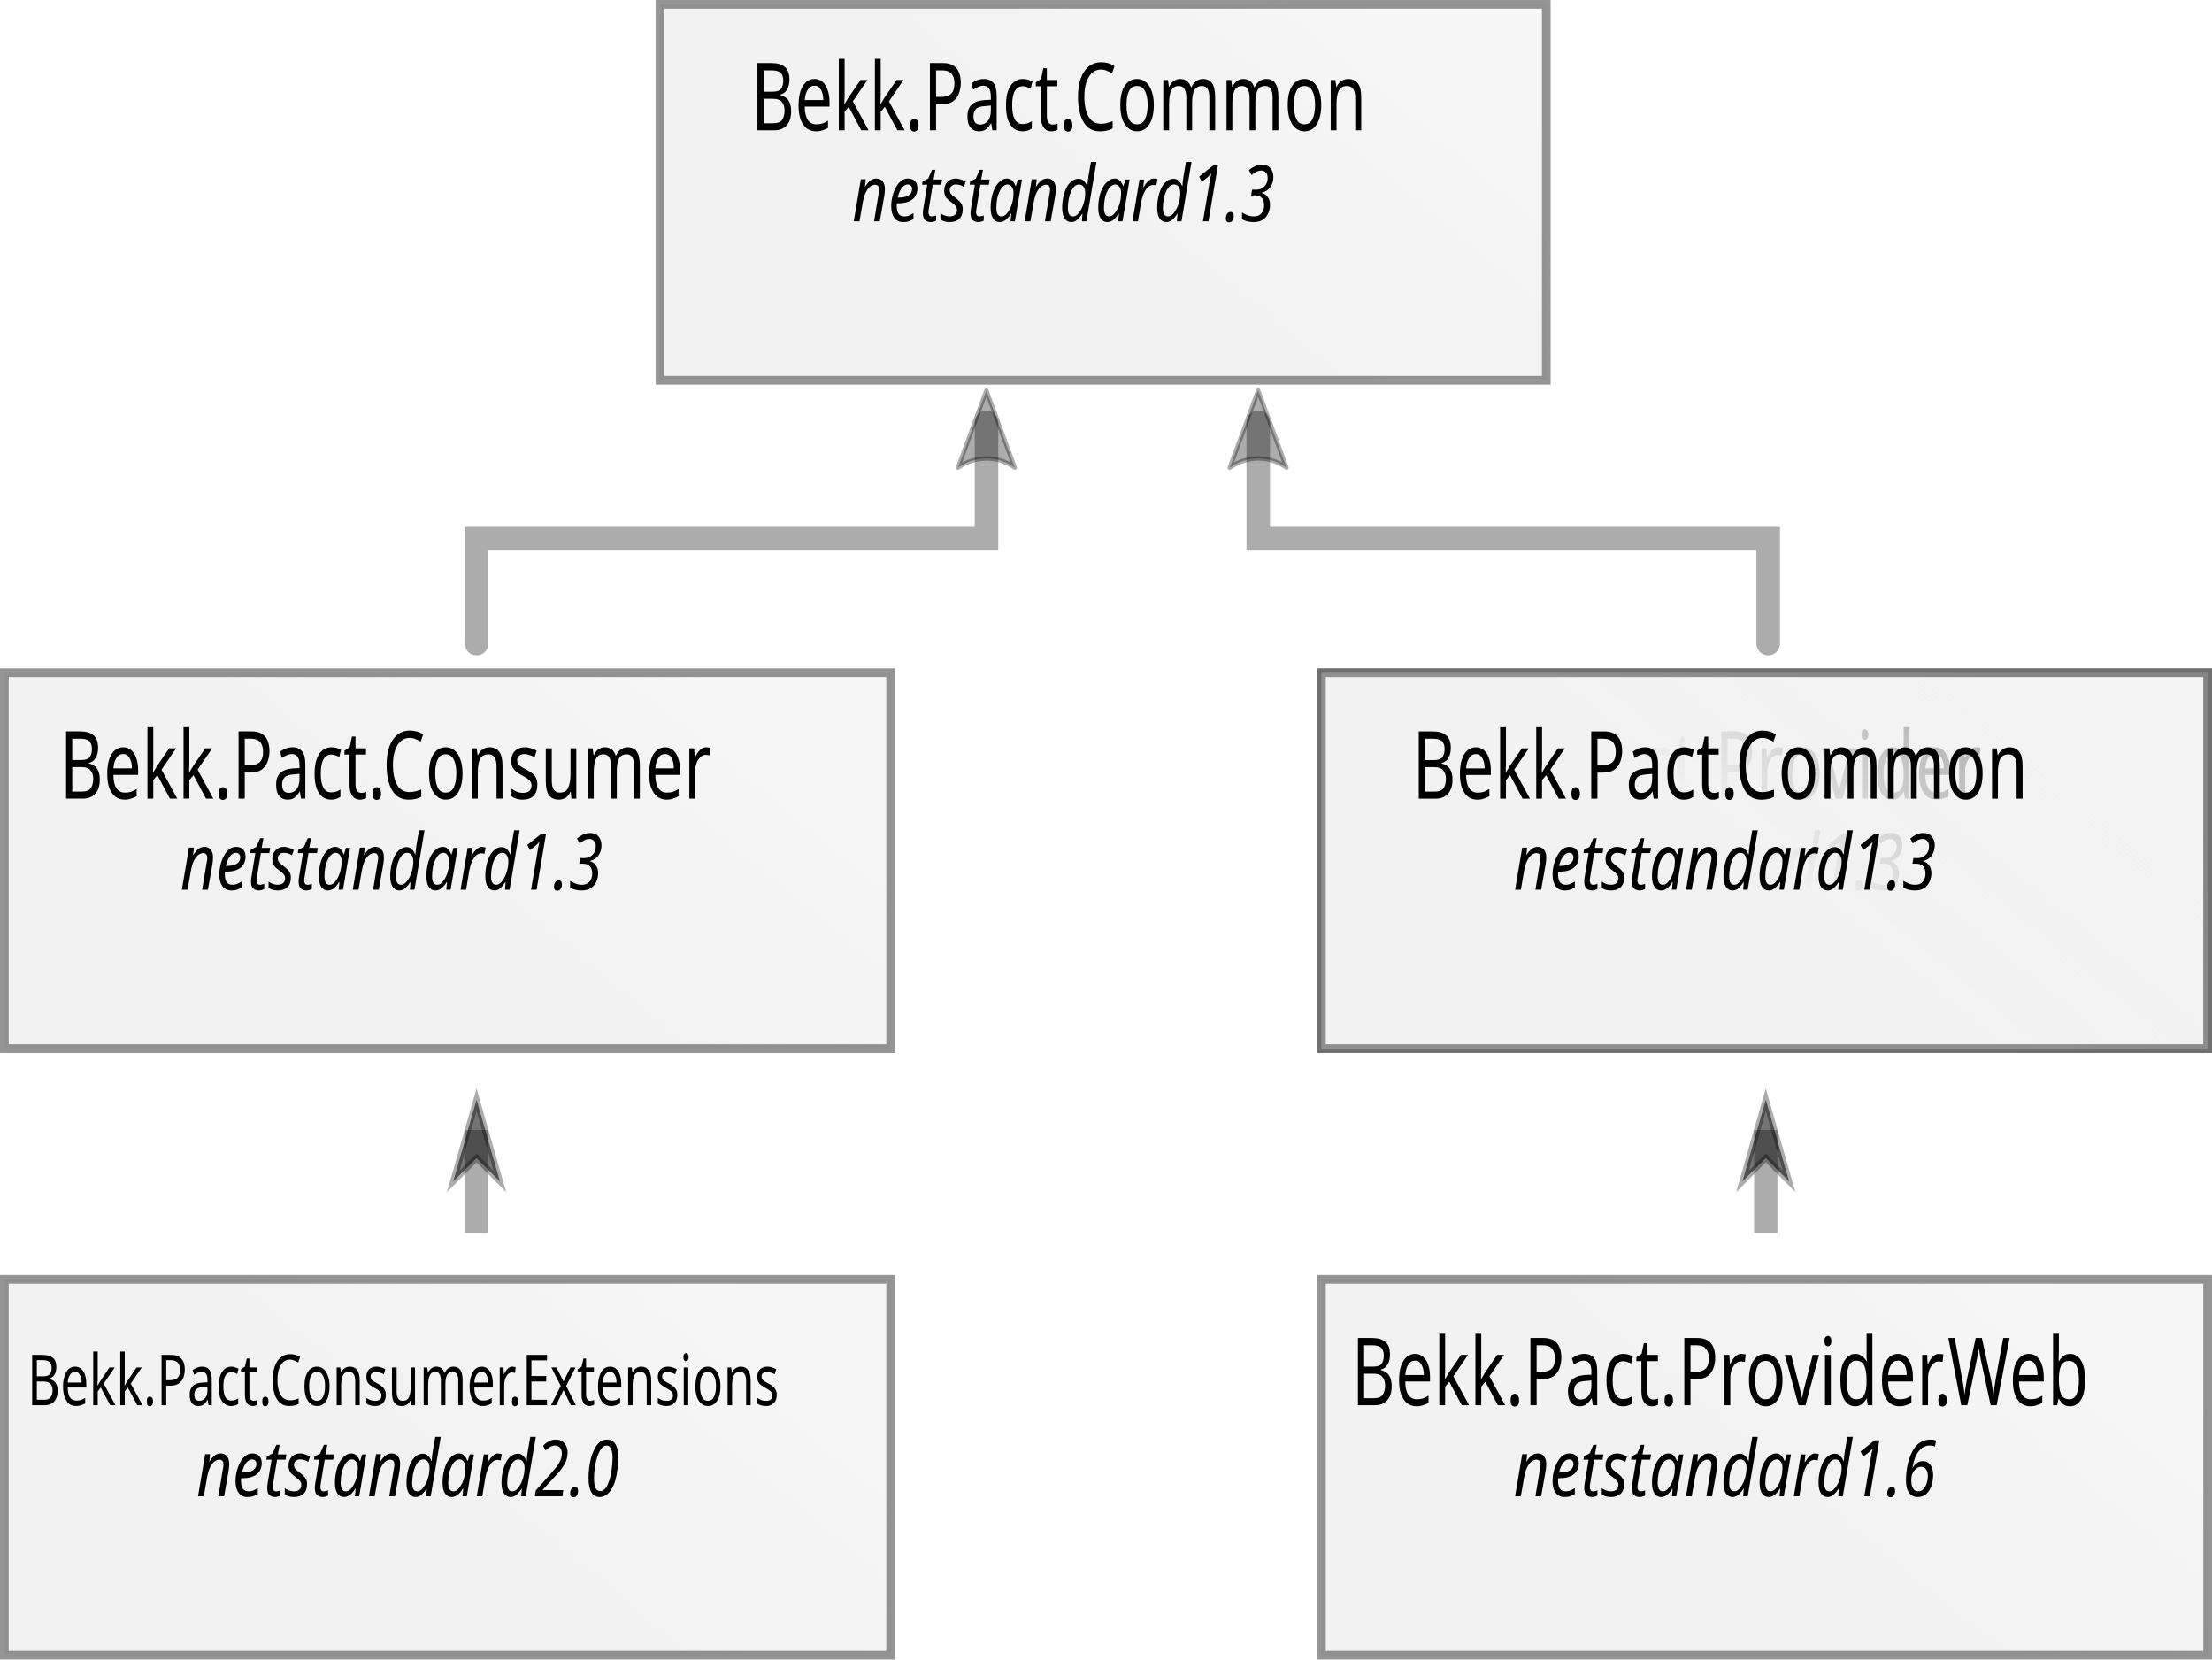
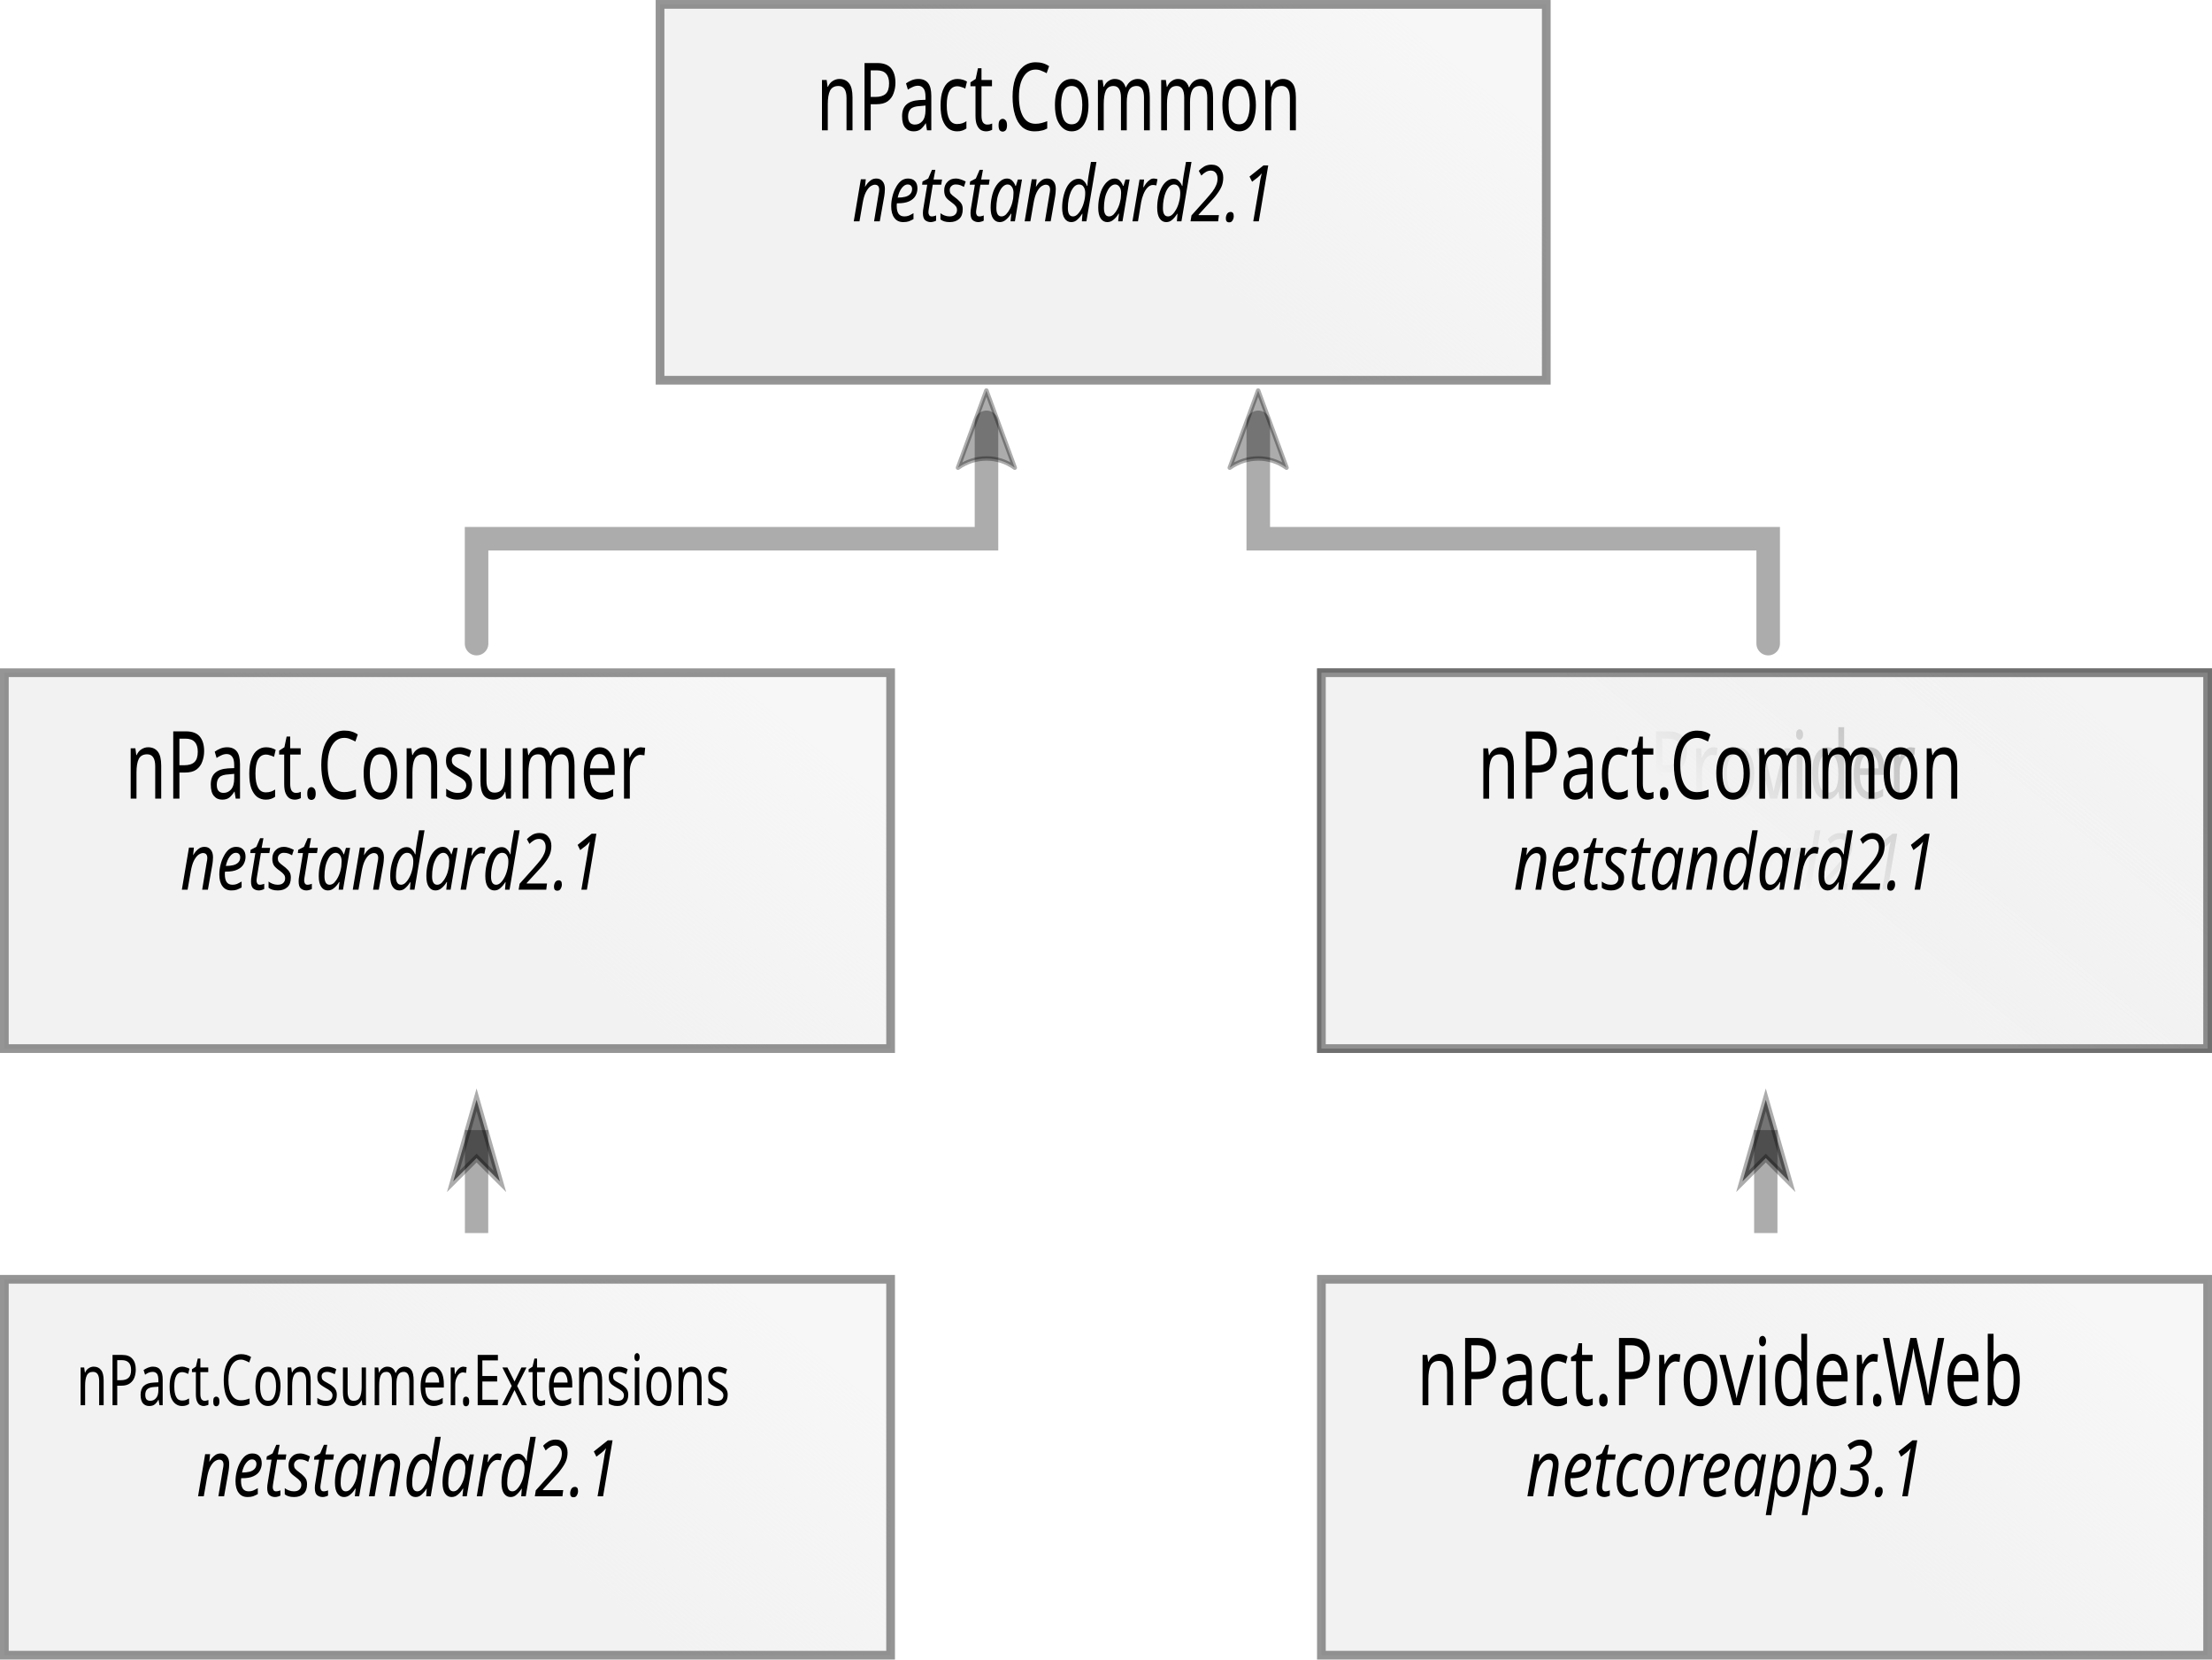
<svg xmlns="http://www.w3.org/2000/svg" xmlns:xlink="http://www.w3.org/1999/xlink" width="156.437mm" height="117.358mm" viewBox="0 0 156.437 117.358" version="1.1" id="svg8">
  <defs id="defs2">
    <marker style="overflow:visible" id="marker2199" refX="0" refY="0" orient="auto">
      <path transform="matrix(-0.2,0,0,-0.2,-1.2,0)" style="fill:#000000;fill-opacity:0.545;fill-rule:evenodd;stroke:#000000;stroke-width:1pt;stroke-opacity:0.325" d="M 0,0 5,-5 -12.5,0 5,5 Z" id="path2197" />
    </marker>
    <marker orient="auto" refY="0" refX="0" id="Arrow1Send" style="overflow:visible">
      <path id="path1076" d="M 0,0 5,-5 -12.5,0 5,5 Z" style="fill:#000000;fill-opacity:0.545;fill-rule:evenodd;stroke:#000000;stroke-width:1pt;stroke-opacity:0.325" transform="matrix(-0.2,0,0,-0.2,-1.2,0)" />
    </marker>
    <marker orient="auto" refY="0" refX="0" id="marker1655" style="overflow:visible">
      <path id="path1653" style="fill:#000000;fill-opacity:0.325;fill-rule:evenodd;stroke:#000000;stroke-width:0.625;stroke-linejoin:round;stroke-opacity:0.325" d="M 8.719,4.034 -2.207,0.016 8.719,-4.002 c -1.745,2.372 -1.735,5.617 -6e-7,8.035 z" transform="matrix(-0.3,0,0,-0.3,0.69,0)" />
    </marker>
    <marker orient="auto" refY="0" refX="0" id="Arrow2Send" style="overflow:visible">
      <path id="path1094" style="fill:#000000;fill-opacity:0.325;fill-rule:evenodd;stroke:#000000;stroke-width:0.625;stroke-linejoin:round;stroke-opacity:0.325" d="M 8.719,4.034 -2.207,0.016 8.719,-4.002 c -1.745,2.372 -1.735,5.617 -6e-7,8.035 z" transform="matrix(-0.3,0,0,-0.3,0.69,0)" />
    </marker>
    <linearGradient id="linearGradient4510">
      <stop style="stop-color:#f2f2f2;stop-opacity:1;" offset="0" id="stop4506" />
      <stop style="stop-color:#f2f2f2;stop-opacity:0.64" offset="1" id="stop4508" />
    </linearGradient>
    <linearGradient xlink:href="#linearGradient4510" id="linearGradient4608" gradientUnits="userSpaceOnUse" gradientTransform="matrix(0.6967375,0,0,0.5451591,49.75534,-66.27515)" x1="73.705" y1="55.662" x2="100.92" y2="81.554" />
    <linearGradient xlink:href="#linearGradient4510" id="linearGradient4632" gradientUnits="userSpaceOnUse" gradientTransform="matrix(0.6967375,0,0,0.5451591,49.75534,-66.27515)" x1="73.705" y1="55.662" x2="100.92" y2="81.554" />
    <linearGradient xlink:href="#linearGradient4510" id="linearGradient178" gradientUnits="userSpaceOnUse" gradientTransform="matrix(0.6967375,0,0,0.5451591,49.75534,-66.27515)" x1="73.705" y1="55.662" x2="100.92" y2="81.554" />
    <linearGradient xlink:href="#linearGradient4510" id="linearGradient204" gradientUnits="userSpaceOnUse" gradientTransform="matrix(0.6967375,0,0,0.5451591,49.75534,-66.27515)" x1="73.705" y1="55.662" x2="100.92" y2="81.554" />
    <linearGradient xlink:href="#linearGradient4510" id="linearGradient228" gradientUnits="userSpaceOnUse" gradientTransform="matrix(0.6967375,0,0,0.5451591,101.472,-152.2023)" x1="73.705" y1="55.662" x2="100.92" y2="81.554" />
    <linearGradient xlink:href="#linearGradient4510" id="linearGradient2452" gradientUnits="userSpaceOnUse" gradientTransform="matrix(0.6967375,0,0,0.5451591,54.69985,-62.04181)" x1="73.705" y1="55.662" x2="100.92" y2="81.554" />
    <linearGradient xlink:href="#linearGradient4510" id="linearGradient2474" gradientUnits="userSpaceOnUse" gradientTransform="matrix(0.6967375,0,0,0.5451591,101.472,-109.3055)" x1="73.705" y1="55.662" x2="100.92" y2="81.554" />
    <linearGradient xlink:href="#linearGradient4510" id="linearGradient2495" gradientUnits="userSpaceOnUse" gradientTransform="matrix(0.6967375,0,0,0.5451591,8.328572,-152.2023)" x1="73.705" y1="55.662" x2="100.92" y2="81.554" />
  </defs>
  <g id="layer1" transform="translate(-28.03504,-17.89216)">
    <flowRoot xml:space="preserve" id="flowRoot4526" style="font-style:normal;font-weight:normal;font-size:40px;line-height:1.25;font-family:sans-serif;letter-spacing:0px;word-spacing:0px;fill:#000000;fill-opacity:1;stroke:none">
      <flowRegion id="flowRegion4528">
        <rect id="rect4530" width="213.142" height="42.426" x="272.741" y="153.783" />
      </flowRegion>
      <flowPara id="flowPara4532" />
    </flowRoot>
    <rect transform="scale(1,-1)" style="fill:url(#linearGradient2452);fill-opacity:1;stroke:#595959;stroke-width:0.616;stroke-miterlimit:4;stroke-dasharray:none;stroke-opacity:0.639" y="-44.782" x="74.714" height="26.581" width="62.677" id="rect10" />
    <text transform="scale(0.8476325,1.179757)" id="text4516" y="22.975" x="125.082" style="font-style:normal;font-variant:normal;font-weight:normal;font-stretch:normal;font-size:5.644px;line-height:1.25;font-family:sans-serif;-inkscape-font-specification:'sans-serif, Normal';font-variant-ligatures:normal;font-variant-caps:normal;font-variant-numeric:normal;font-feature-settings:normal;text-align:center;letter-spacing:0px;word-spacing:0px;writing-mode:lr-tb;text-anchor:middle;fill:#000000;fill-opacity:1;stroke:none;stroke-width:0.141" xml:space="preserve">
-       <tspan style="font-style:normal;font-variant:normal;font-weight:normal;font-stretch:normal;font-size:5.644px;font-family:sans-serif;-inkscape-font-specification:'sans-serif, Normal';font-variant-ligatures:normal;font-variant-caps:normal;font-variant-numeric:normal;font-feature-settings:normal;text-align:center;writing-mode:lr-tb;text-anchor:middle;stroke-width:0.141" y="22.975" x="125.082" id="tspan4514">Bekk.Pact.Common</tspan>
+       <tspan style="font-style:normal;font-variant:normal;font-weight:normal;font-stretch:normal;font-size:5.644px;font-family:sans-serif;-inkscape-font-specification:'sans-serif, Normal';font-variant-ligatures:normal;font-variant-caps:normal;font-variant-numeric:normal;font-feature-settings:normal;text-align:center;writing-mode:lr-tb;text-anchor:middle;stroke-width:0.141" y="22.975" x="125.082" id="tspan4514">nPact.Common</tspan>
    </text>
    <text transform="scale(0.8924333,1.120532)" id="text4520" y="29.936" x="118.909" style="font-style:italic;font-variant:normal;font-weight:normal;font-stretch:normal;font-size:4.939px;line-height:1.25;font-family:sans-serif;-inkscape-font-specification:'sans-serif, Italic';font-variant-ligatures:normal;font-variant-caps:normal;font-variant-numeric:normal;font-feature-settings:normal;text-align:center;letter-spacing:0px;word-spacing:0px;writing-mode:lr-tb;text-anchor:middle;fill:#000000;fill-opacity:1;stroke:none;stroke-width:0.127" xml:space="preserve">
-       <tspan style="font-style:italic;font-variant:normal;font-weight:normal;font-stretch:normal;font-size:4.939px;font-family:sans-serif;-inkscape-font-specification:'sans-serif, Italic';font-variant-ligatures:normal;font-variant-caps:normal;font-variant-numeric:normal;font-feature-settings:normal;text-align:center;writing-mode:lr-tb;text-anchor:middle;stroke-width:0.127" y="29.936" x="118.909" id="tspan4518">netstandard1.3</tspan>
+       <tspan style="font-style:italic;font-variant:normal;font-weight:normal;font-stretch:normal;font-size:4.939px;font-family:sans-serif;-inkscape-font-specification:'sans-serif, Italic';font-variant-ligatures:normal;font-variant-caps:normal;font-variant-numeric:normal;font-feature-settings:normal;text-align:center;writing-mode:lr-tb;text-anchor:middle;stroke-width:0.127" y="29.936" x="118.909" id="tspan4518">netstandard2.1</tspan>
    </text>
    <flowRoot transform="matrix(0.2645833,0,0,0.2645833,4.677236,-8.776915)" style="font-style:normal;font-weight:normal;font-size:40px;line-height:1.25;font-family:sans-serif;letter-spacing:0px;word-spacing:0px;fill:#000000;fill-opacity:1;stroke:none" id="flowRoot4534" xml:space="preserve">
      <flowRegion id="flowRegion4536">
        <rect y="156.814" x="273.751" height="53.437" width="226.837" id="rect4538" />
      </flowRegion>
      <flowPara style="font-style:normal;font-variant:normal;font-weight:normal;font-stretch:normal;font-size:10.667px;font-family:sans-serif;-inkscape-font-specification:'sans-serif, Normal';font-variant-ligatures:normal;font-variant-caps:normal;font-variant-numeric:normal;font-feature-settings:normal;text-align:start;writing-mode:lr-tb;text-anchor:start" id="flowPara4540">Common interfaces and base types</flowPara>
    </flowRoot>
    <g transform="translate(51.71666,43.03039)" id="g4630" clip-path="none">
      <g id="g4628">
        <rect transform="scale(1,-1)" style="fill:url(#linearGradient4632);fill-opacity:1;stroke:#595959;stroke-width:0.616;stroke-miterlimit:4;stroke-dasharray:none;stroke-opacity:0.639" y="-49.015" x="69.77" height="26.581" width="62.677" id="rect4610" />
        <text transform="scale(0.8476325,1.179757)" id="text4614" y="26.563" x="119.249" style="font-style:normal;font-variant:normal;font-weight:normal;font-stretch:normal;font-size:5.644px;line-height:1.25;font-family:sans-serif;-inkscape-font-specification:'sans-serif, Normal';font-variant-ligatures:normal;font-variant-caps:normal;font-variant-numeric:normal;font-feature-settings:normal;text-align:center;letter-spacing:0px;word-spacing:0px;writing-mode:lr-tb;text-anchor:middle;fill:#000000;fill-opacity:1;stroke:none;stroke-width:0.141" xml:space="preserve">
-           <tspan style="font-style:normal;font-variant:normal;font-weight:normal;font-stretch:normal;font-size:5.644px;font-family:sans-serif;-inkscape-font-specification:'sans-serif, Normal';font-variant-ligatures:normal;font-variant-caps:normal;font-variant-numeric:normal;font-feature-settings:normal;text-align:center;writing-mode:lr-tb;text-anchor:middle;stroke-width:0.141" y="26.563" x="119.249" id="tspan4612">Bekk.Pact.Provider</tspan>
+           <tspan style="font-style:normal;font-variant:normal;font-weight:normal;font-stretch:normal;font-size:5.644px;font-family:sans-serif;-inkscape-font-specification:'sans-serif, Normal';font-variant-ligatures:normal;font-variant-caps:normal;font-variant-numeric:normal;font-feature-settings:normal;text-align:center;writing-mode:lr-tb;text-anchor:middle;stroke-width:0.141" y="26.563" x="119.249" id="tspan4612">nPact.Provider</tspan>
        </text>
        <text transform="scale(0.8924333,1.120532)" id="text4618" y="33.714" x="113.369" style="font-style:italic;font-variant:normal;font-weight:normal;font-stretch:normal;font-size:4.939px;line-height:1.25;font-family:sans-serif;-inkscape-font-specification:'sans-serif, Italic';font-variant-ligatures:normal;font-variant-caps:normal;font-variant-numeric:normal;font-feature-settings:normal;text-align:center;letter-spacing:0px;word-spacing:0px;writing-mode:lr-tb;text-anchor:middle;fill:#000000;fill-opacity:1;stroke:none;stroke-width:0.127" xml:space="preserve">
-           <tspan style="font-style:italic;font-variant:normal;font-weight:normal;font-stretch:normal;font-size:4.939px;font-family:sans-serif;-inkscape-font-specification:'sans-serif, Italic';font-variant-ligatures:normal;font-variant-caps:normal;font-variant-numeric:normal;font-feature-settings:normal;text-align:center;writing-mode:lr-tb;text-anchor:middle;stroke-width:0.127" y="33.714" x="113.369" id="tspan4616">netstandard1.3</tspan>
+           <tspan style="font-style:italic;font-variant:normal;font-weight:normal;font-stretch:normal;font-size:4.939px;font-family:sans-serif;-inkscape-font-specification:'sans-serif, Italic';font-variant-ligatures:normal;font-variant-caps:normal;font-variant-numeric:normal;font-feature-settings:normal;text-align:center;writing-mode:lr-tb;text-anchor:middle;stroke-width:0.127" y="33.714" x="113.369" id="tspan4616">netstandard2.1</tspan>
        </text>
        <flowRoot transform="matrix(0.2645833,0,0,0.2645833,-0.2672695,-4.543582)" style="font-style:normal;font-weight:normal;font-size:40px;line-height:1.25;font-family:sans-serif;letter-spacing:0px;word-spacing:0px;fill:#000000;fill-opacity:1;stroke:none" id="flowRoot4626" xml:space="preserve">
          <flowRegion id="flowRegion4622">
            <rect y="156.814" x="273.751" height="53.437" width="226.837" id="rect4620" />
          </flowRegion>
          <flowPara style="font-style:normal;font-variant:normal;font-weight:normal;font-stretch:normal;font-size:10.667px;font-family:sans-serif;-inkscape-font-specification:'sans-serif, Normal';font-variant-ligatures:normal;font-variant-caps:normal;font-variant-numeric:normal;font-feature-settings:normal;text-align:start;writing-mode:lr-tb;text-anchor:start" id="flowPara4624">Package for building Provider tests</flowPara>
        </flowRoot>
      </g>
    </g>
    <rect id="rect2454" width="62.677" height="26.581" x="121.487" y="-92.045" style="fill:url(#linearGradient2474);fill-opacity:1;stroke:#595959;stroke-width:0.616;stroke-miterlimit:4;stroke-dasharray:none;stroke-opacity:0.639" transform="scale(1,-1)" />
    <text xml:space="preserve" style="font-style:normal;font-variant:normal;font-weight:normal;font-stretch:normal;font-size:5.644px;line-height:1.25;font-family:sans-serif;-inkscape-font-specification:'sans-serif, Normal';font-variant-ligatures:normal;font-variant-caps:normal;font-variant-numeric:normal;font-feature-settings:normal;text-align:center;letter-spacing:0px;word-spacing:0px;writing-mode:lr-tb;text-anchor:middle;fill:#000000;fill-opacity:1;stroke:none;stroke-width:0.141" x="180.262" y="63.037" id="text2458" transform="scale(0.8476325,1.179757)">
-       <tspan id="tspan2456" x="180.262" y="63.037" style="font-style:normal;font-variant:normal;font-weight:normal;font-stretch:normal;font-size:5.644px;font-family:sans-serif;-inkscape-font-specification:'sans-serif, Normal';font-variant-ligatures:normal;font-variant-caps:normal;font-variant-numeric:normal;font-feature-settings:normal;text-align:center;writing-mode:lr-tb;text-anchor:middle;stroke-width:0.141">Bekk.Pact.Common</tspan>
+       <tspan id="tspan2456" x="180.262" y="63.037" style="font-style:normal;font-variant:normal;font-weight:normal;font-stretch:normal;font-size:5.644px;font-family:sans-serif;-inkscape-font-specification:'sans-serif, Normal';font-variant-ligatures:normal;font-variant-caps:normal;font-variant-numeric:normal;font-feature-settings:normal;text-align:center;writing-mode:lr-tb;text-anchor:middle;stroke-width:0.141">nPact.Common</tspan>
    </text>
    <text xml:space="preserve" style="font-style:italic;font-variant:normal;font-weight:normal;font-stretch:normal;font-size:4.939px;line-height:1.25;font-family:sans-serif;-inkscape-font-specification:'sans-serif, Italic';font-variant-ligatures:normal;font-variant-caps:normal;font-variant-numeric:normal;font-feature-settings:normal;text-align:center;letter-spacing:0px;word-spacing:0px;writing-mode:lr-tb;text-anchor:middle;fill:#000000;fill-opacity:1;stroke:none;stroke-width:0.127" x="171.319" y="72.116" id="text2462" transform="scale(0.8924333,1.120532)">
-       <tspan id="tspan2460" x="171.319" y="72.116" style="font-style:italic;font-variant:normal;font-weight:normal;font-stretch:normal;font-size:4.939px;font-family:sans-serif;-inkscape-font-specification:'sans-serif, Italic';font-variant-ligatures:normal;font-variant-caps:normal;font-variant-numeric:normal;font-feature-settings:normal;text-align:center;writing-mode:lr-tb;text-anchor:middle;stroke-width:0.127">netstandard1.3</tspan>
+       <tspan id="tspan2460" x="171.319" y="72.116" style="font-style:italic;font-variant:normal;font-weight:normal;font-stretch:normal;font-size:4.939px;font-family:sans-serif;-inkscape-font-specification:'sans-serif, Italic';font-variant-ligatures:normal;font-variant-caps:normal;font-variant-numeric:normal;font-feature-settings:normal;text-align:center;writing-mode:lr-tb;text-anchor:middle;stroke-width:0.127">netstandard2.1</tspan>
    </text>
    <flowRoot xml:space="preserve" id="flowRoot2470" style="font-style:normal;font-weight:normal;font-size:40px;line-height:1.25;font-family:sans-serif;letter-spacing:0px;word-spacing:0px;fill:#000000;fill-opacity:1;stroke:none" transform="matrix(0.2645833,0,0,0.2645833,51.44939,38.48681)">
      <flowRegion id="flowRegion2466">
        <rect id="rect2464" width="226.837" height="53.437" x="273.751" y="156.814" />
      </flowRegion>
      <flowPara id="flowPara2468" style="font-style:normal;font-variant:normal;font-weight:normal;font-stretch:normal;font-size:10.667px;font-family:sans-serif;-inkscape-font-specification:'sans-serif, Normal';font-variant-ligatures:normal;font-variant-caps:normal;font-variant-numeric:normal;font-feature-settings:normal;text-align:start;writing-mode:lr-tb;text-anchor:start">Common interfaces and base types</flowPara>
    </flowRoot>
    <g clip-path="none" id="g176" transform="translate(-41.42677,43.03039)">
      <rect transform="scale(1,-1)" style="fill:url(#linearGradient178);fill-opacity:1;stroke:#595959;stroke-width:0.616;stroke-miterlimit:4;stroke-dasharray:none;stroke-opacity:0.639" y="-49.015" x="69.77" height="26.581" width="62.677" id="rect156" />
      <text transform="scale(0.8476325,1.179757)" id="text160" y="26.563" x="119.249" style="font-style:normal;font-variant:normal;font-weight:normal;font-stretch:normal;font-size:5.644px;line-height:1.25;font-family:sans-serif;-inkscape-font-specification:'sans-serif, Normal';font-variant-ligatures:normal;font-variant-caps:normal;font-variant-numeric:normal;font-feature-settings:normal;text-align:center;letter-spacing:0px;word-spacing:0px;writing-mode:lr-tb;text-anchor:middle;fill:#000000;fill-opacity:1;stroke:none;stroke-width:0.141" xml:space="preserve">
-         <tspan style="font-style:normal;font-variant:normal;font-weight:normal;font-stretch:normal;font-size:5.644px;font-family:sans-serif;-inkscape-font-specification:'sans-serif, Normal';font-variant-ligatures:normal;font-variant-caps:normal;font-variant-numeric:normal;font-feature-settings:normal;text-align:center;writing-mode:lr-tb;text-anchor:middle;stroke-width:0.141" y="26.563" x="119.249" id="tspan158">Bekk.Pact.Consumer</tspan>
+         <tspan style="font-style:normal;font-variant:normal;font-weight:normal;font-stretch:normal;font-size:5.644px;font-family:sans-serif;-inkscape-font-specification:'sans-serif, Normal';font-variant-ligatures:normal;font-variant-caps:normal;font-variant-numeric:normal;font-feature-settings:normal;text-align:center;writing-mode:lr-tb;text-anchor:middle;stroke-width:0.141" y="26.563" x="119.249" id="tspan158">nPact.Consumer</tspan>
      </text>
      <text transform="scale(0.8924333,1.120532)" id="text164" y="33.714" x="113.369" style="font-style:italic;font-variant:normal;font-weight:normal;font-stretch:normal;font-size:4.939px;line-height:1.25;font-family:sans-serif;-inkscape-font-specification:'sans-serif, Italic';font-variant-ligatures:normal;font-variant-caps:normal;font-variant-numeric:normal;font-feature-settings:normal;text-align:center;letter-spacing:0px;word-spacing:0px;writing-mode:lr-tb;text-anchor:middle;fill:#000000;fill-opacity:1;stroke:none;stroke-width:0.127" xml:space="preserve">
-         <tspan style="font-style:italic;font-variant:normal;font-weight:normal;font-stretch:normal;font-size:4.939px;font-family:sans-serif;-inkscape-font-specification:'sans-serif, Italic';font-variant-ligatures:normal;font-variant-caps:normal;font-variant-numeric:normal;font-feature-settings:normal;text-align:center;writing-mode:lr-tb;text-anchor:middle;stroke-width:0.127" y="33.714" x="113.369" id="tspan162">netstandard1.3</tspan>
+         <tspan style="font-style:italic;font-variant:normal;font-weight:normal;font-stretch:normal;font-size:4.939px;font-family:sans-serif;-inkscape-font-specification:'sans-serif, Italic';font-variant-ligatures:normal;font-variant-caps:normal;font-variant-numeric:normal;font-feature-settings:normal;text-align:center;writing-mode:lr-tb;text-anchor:middle;stroke-width:0.127" y="33.714" x="113.369" id="tspan162">netstandard2.1</tspan>
      </text>
      <flowRoot transform="matrix(0.2645833,0,0,0.2645833,-0.2672695,-4.543582)" style="font-style:normal;font-weight:normal;font-size:40px;line-height:1.25;font-family:sans-serif;letter-spacing:0px;word-spacing:0px;fill:#000000;fill-opacity:1;stroke:none" id="flowRoot172" xml:space="preserve">
        <flowRegion id="flowRegion168">
          <rect y="156.814" x="273.751" height="53.437" width="226.837" id="rect166" />
        </flowRegion>
        <flowPara style="font-style:normal;font-variant:normal;font-weight:normal;font-stretch:normal;font-size:10.667px;font-family:sans-serif;-inkscape-font-specification:'sans-serif, Normal';font-variant-ligatures:normal;font-variant-caps:normal;font-variant-numeric:normal;font-feature-settings:normal;text-align:start;writing-mode:lr-tb;text-anchor:start" id="flowPara170">Package for building Consumer tests</flowPara>
      </flowRoot>
    </g>
    <rect transform="scale(1,-1)" style="fill:url(#linearGradient2495);fill-opacity:1;stroke:#595959;stroke-width:0.616;stroke-miterlimit:4;stroke-dasharray:none;stroke-opacity:0.639" y="-134.942" x="28.343" height="26.581" width="62.677" id="rect182" />
    <text transform="scale(0.8476325,1.179757)" id="text186" y="99.398" x="70.376" style="font-style:normal;font-variant:normal;font-weight:normal;font-stretch:normal;font-size:5.644px;line-height:1.25;font-family:sans-serif;-inkscape-font-specification:'sans-serif, Normal';font-variant-ligatures:normal;font-variant-caps:normal;font-variant-numeric:normal;font-feature-settings:normal;text-align:center;letter-spacing:0px;word-spacing:0px;writing-mode:lr-tb;text-anchor:middle;fill:#000000;fill-opacity:1;stroke:none;stroke-width:0.141" xml:space="preserve">
-       <tspan style="font-style:normal;font-variant:normal;font-weight:normal;font-stretch:normal;font-size:4.233px;font-family:sans-serif;-inkscape-font-specification:'sans-serif, Normal';font-variant-ligatures:normal;font-variant-caps:normal;font-variant-numeric:normal;font-feature-settings:normal;text-align:center;writing-mode:lr-tb;text-anchor:middle;stroke-width:0.141" y="99.398" x="70.376" id="tspan184">Bekk.Pact.Consumer.Extensions</tspan>
+       <tspan style="font-style:normal;font-variant:normal;font-weight:normal;font-stretch:normal;font-size:4.233px;font-family:sans-serif;-inkscape-font-specification:'sans-serif, Normal';font-variant-ligatures:normal;font-variant-caps:normal;font-variant-numeric:normal;font-feature-settings:normal;text-align:center;writing-mode:lr-tb;text-anchor:middle;stroke-width:0.141" y="99.398" x="70.376" id="tspan184">nPact.Consumer.Extensions</tspan>
    </text>
    <text transform="scale(0.8924333,1.120532)" id="text190" y="110.398" x="66.949" style="font-style:italic;font-variant:normal;font-weight:normal;font-stretch:normal;font-size:4.939px;line-height:1.25;font-family:sans-serif;-inkscape-font-specification:'sans-serif, Italic';font-variant-ligatures:normal;font-variant-caps:normal;font-variant-numeric:normal;font-feature-settings:normal;text-align:center;letter-spacing:0px;word-spacing:0px;writing-mode:lr-tb;text-anchor:middle;fill:#000000;fill-opacity:1;stroke:none;stroke-width:0.127" xml:space="preserve">
-       <tspan style="font-style:italic;font-variant:normal;font-weight:normal;font-stretch:normal;font-size:4.939px;font-family:sans-serif;-inkscape-font-specification:'sans-serif, Italic';font-variant-ligatures:normal;font-variant-caps:normal;font-variant-numeric:normal;font-feature-settings:normal;text-align:center;writing-mode:lr-tb;text-anchor:middle;stroke-width:0.127" y="110.398" x="66.949" id="tspan188">netstandard2.0</tspan>
+       <tspan style="font-style:italic;font-variant:normal;font-weight:normal;font-stretch:normal;font-size:4.939px;font-family:sans-serif;-inkscape-font-specification:'sans-serif, Italic';font-variant-ligatures:normal;font-variant-caps:normal;font-variant-numeric:normal;font-feature-settings:normal;text-align:center;writing-mode:lr-tb;text-anchor:middle;stroke-width:0.127" y="110.398" x="66.949" id="tspan188">netstandard2.1</tspan>
    </text>
    <flowRoot transform="matrix(0.2645833,0,0,0.2645833,-41.69404,81.38357)" style="font-style:normal;font-weight:normal;font-size:40px;line-height:1.25;font-family:sans-serif;letter-spacing:0px;word-spacing:0px;fill:#000000;fill-opacity:1;stroke:none" id="flowRoot198" xml:space="preserve">
      <flowRegion id="flowRegion194">
        <rect y="156.814" x="273.751" height="53.437" width="226.837" id="rect192" />
      </flowRegion>
      <flowPara style="font-style:normal;font-variant:normal;font-weight:normal;font-stretch:normal;font-size:10.667px;font-family:sans-serif;-inkscape-font-specification:'sans-serif, Normal';font-variant-ligatures:normal;font-variant-caps:normal;font-variant-numeric:normal;font-feature-settings:normal;text-align:start;writing-mode:lr-tb;text-anchor:start" id="flowPara196">Helper classes for consumer testing</flowPara>
    </flowRoot>
    <rect id="rect206" width="62.677" height="26.581" x="121.487" y="-134.942" style="fill:url(#linearGradient228);fill-opacity:1;stroke:#595959;stroke-width:0.616;stroke-miterlimit:4;stroke-dasharray:none;stroke-opacity:0.639" transform="scale(1,-1)" />
    <text xml:space="preserve" style="font-style:normal;font-variant:normal;font-weight:normal;font-stretch:normal;font-size:5.644px;line-height:1.25;font-family:sans-serif;-inkscape-font-specification:'sans-serif, Normal';font-variant-ligatures:normal;font-variant-caps:normal;font-variant-numeric:normal;font-feature-settings:normal;text-align:center;letter-spacing:0px;word-spacing:0px;writing-mode:lr-tb;text-anchor:middle;fill:#000000;fill-opacity:1;stroke:none;stroke-width:0.141" x="180.262" y="99.398" id="text210" transform="scale(0.8476325,1.179757)">
-       <tspan id="tspan208" x="180.262" y="99.398" style="font-style:normal;font-variant:normal;font-weight:normal;font-stretch:normal;font-size:5.644px;font-family:sans-serif;-inkscape-font-specification:'sans-serif, Normal';font-variant-ligatures:normal;font-variant-caps:normal;font-variant-numeric:normal;font-feature-settings:normal;text-align:center;writing-mode:lr-tb;text-anchor:middle;stroke-width:0.141">Bekk.Pact.Provider.Web</tspan>
+       <tspan id="tspan208" x="180.262" y="99.398" style="font-style:normal;font-variant:normal;font-weight:normal;font-stretch:normal;font-size:5.644px;font-family:sans-serif;-inkscape-font-specification:'sans-serif, Normal';font-variant-ligatures:normal;font-variant-caps:normal;font-variant-numeric:normal;font-feature-settings:normal;text-align:center;writing-mode:lr-tb;text-anchor:middle;stroke-width:0.141">nPact.Provider.Web</tspan>
    </text>
    <text xml:space="preserve" style="font-style:italic;font-variant:normal;font-weight:normal;font-stretch:normal;font-size:4.939px;line-height:1.25;font-family:sans-serif;-inkscape-font-specification:'sans-serif, Italic';font-variant-ligatures:normal;font-variant-caps:normal;font-variant-numeric:normal;font-feature-settings:normal;text-align:center;letter-spacing:0px;word-spacing:0px;writing-mode:lr-tb;text-anchor:middle;fill:#000000;fill-opacity:1;stroke:none;stroke-width:0.127" x="171.319" y="110.398" id="text214" transform="scale(0.8924333,1.120532)">
-       <tspan id="tspan212" x="171.319" y="110.398" style="font-style:italic;font-variant:normal;font-weight:normal;font-stretch:normal;font-size:4.939px;font-family:sans-serif;-inkscape-font-specification:'sans-serif, Italic';font-variant-ligatures:normal;font-variant-caps:normal;font-variant-numeric:normal;font-feature-settings:normal;text-align:center;writing-mode:lr-tb;text-anchor:middle;stroke-width:0.127">netstandard1.6</tspan>
+       <tspan id="tspan212" x="171.319" y="110.398" style="font-style:italic;font-variant:normal;font-weight:normal;font-stretch:normal;font-size:4.939px;font-family:sans-serif;-inkscape-font-specification:'sans-serif, Italic';font-variant-ligatures:normal;font-variant-caps:normal;font-variant-numeric:normal;font-feature-settings:normal;text-align:center;writing-mode:lr-tb;text-anchor:middle;stroke-width:0.127">netcoreapp3.1</tspan>
    </text>
    <flowRoot xml:space="preserve" id="flowRoot222" style="font-style:normal;font-weight:normal;font-size:40px;line-height:1.25;font-family:sans-serif;letter-spacing:0px;word-spacing:0px;fill:#000000;fill-opacity:1;stroke:none" transform="matrix(0.2645833,0,0,0.2645833,51.44939,81.38357)">
      <flowRegion id="flowRegion218">
        <rect id="rect216" width="226.837" height="53.437" x="273.751" y="156.814" />
      </flowRegion>
      <flowPara id="flowPara220" style="font-style:normal;font-variant:normal;font-weight:normal;font-stretch:normal;font-size:10.667px;font-family:sans-serif;-inkscape-font-specification:'sans-serif, Normal';font-variant-ligatures:normal;font-variant-caps:normal;font-variant-numeric:normal;font-feature-settings:normal;text-align:start;writing-mode:lr-tb;text-anchor:start">Helper classes for provider tests</flowPara>
    </flowRoot>
    <path style="fill:none;stroke:#000000;stroke-width:1.665;stroke-linecap:round;stroke-linejoin:miter;stroke-miterlimit:4;stroke-dasharray:none;stroke-opacity:0.325;marker-end:url(#Arrow2Send)" d="m 61.739,63.406 -3e-6,-7.415 h 36.063 v -8.231" id="path1059" />
    <path style="fill:none;stroke:#000000;stroke-width:1.665;stroke-linecap:round;stroke-linejoin:miter;stroke-miterlimit:4;stroke-dasharray:none;stroke-opacity:0.325;marker-end:url(#marker1655)" d="m 153.085,63.406 v -7.415 h -36.063 v -8.231" id="path1651" />
    <path style="fill:#000000;fill-opacity:0.545;stroke:#000000;stroke-width:1.65;stroke-linecap:butt;stroke-linejoin:miter;stroke-miterlimit:4;stroke-dasharray:none;stroke-opacity:0.325;marker-end:url(#Arrow1Send)" d="M 61.739,105.09 V 97.809" id="path2101" />
    <path id="path2195" d="M 152.915,105.09 V 97.809" style="fill:#000000;fill-opacity:0.545;stroke:#000000;stroke-width:1.65;stroke-linecap:butt;stroke-linejoin:miter;stroke-miterlimit:4;stroke-dasharray:none;stroke-opacity:0.325;marker-end:url(#marker2199)" />
  </g>
</svg>
